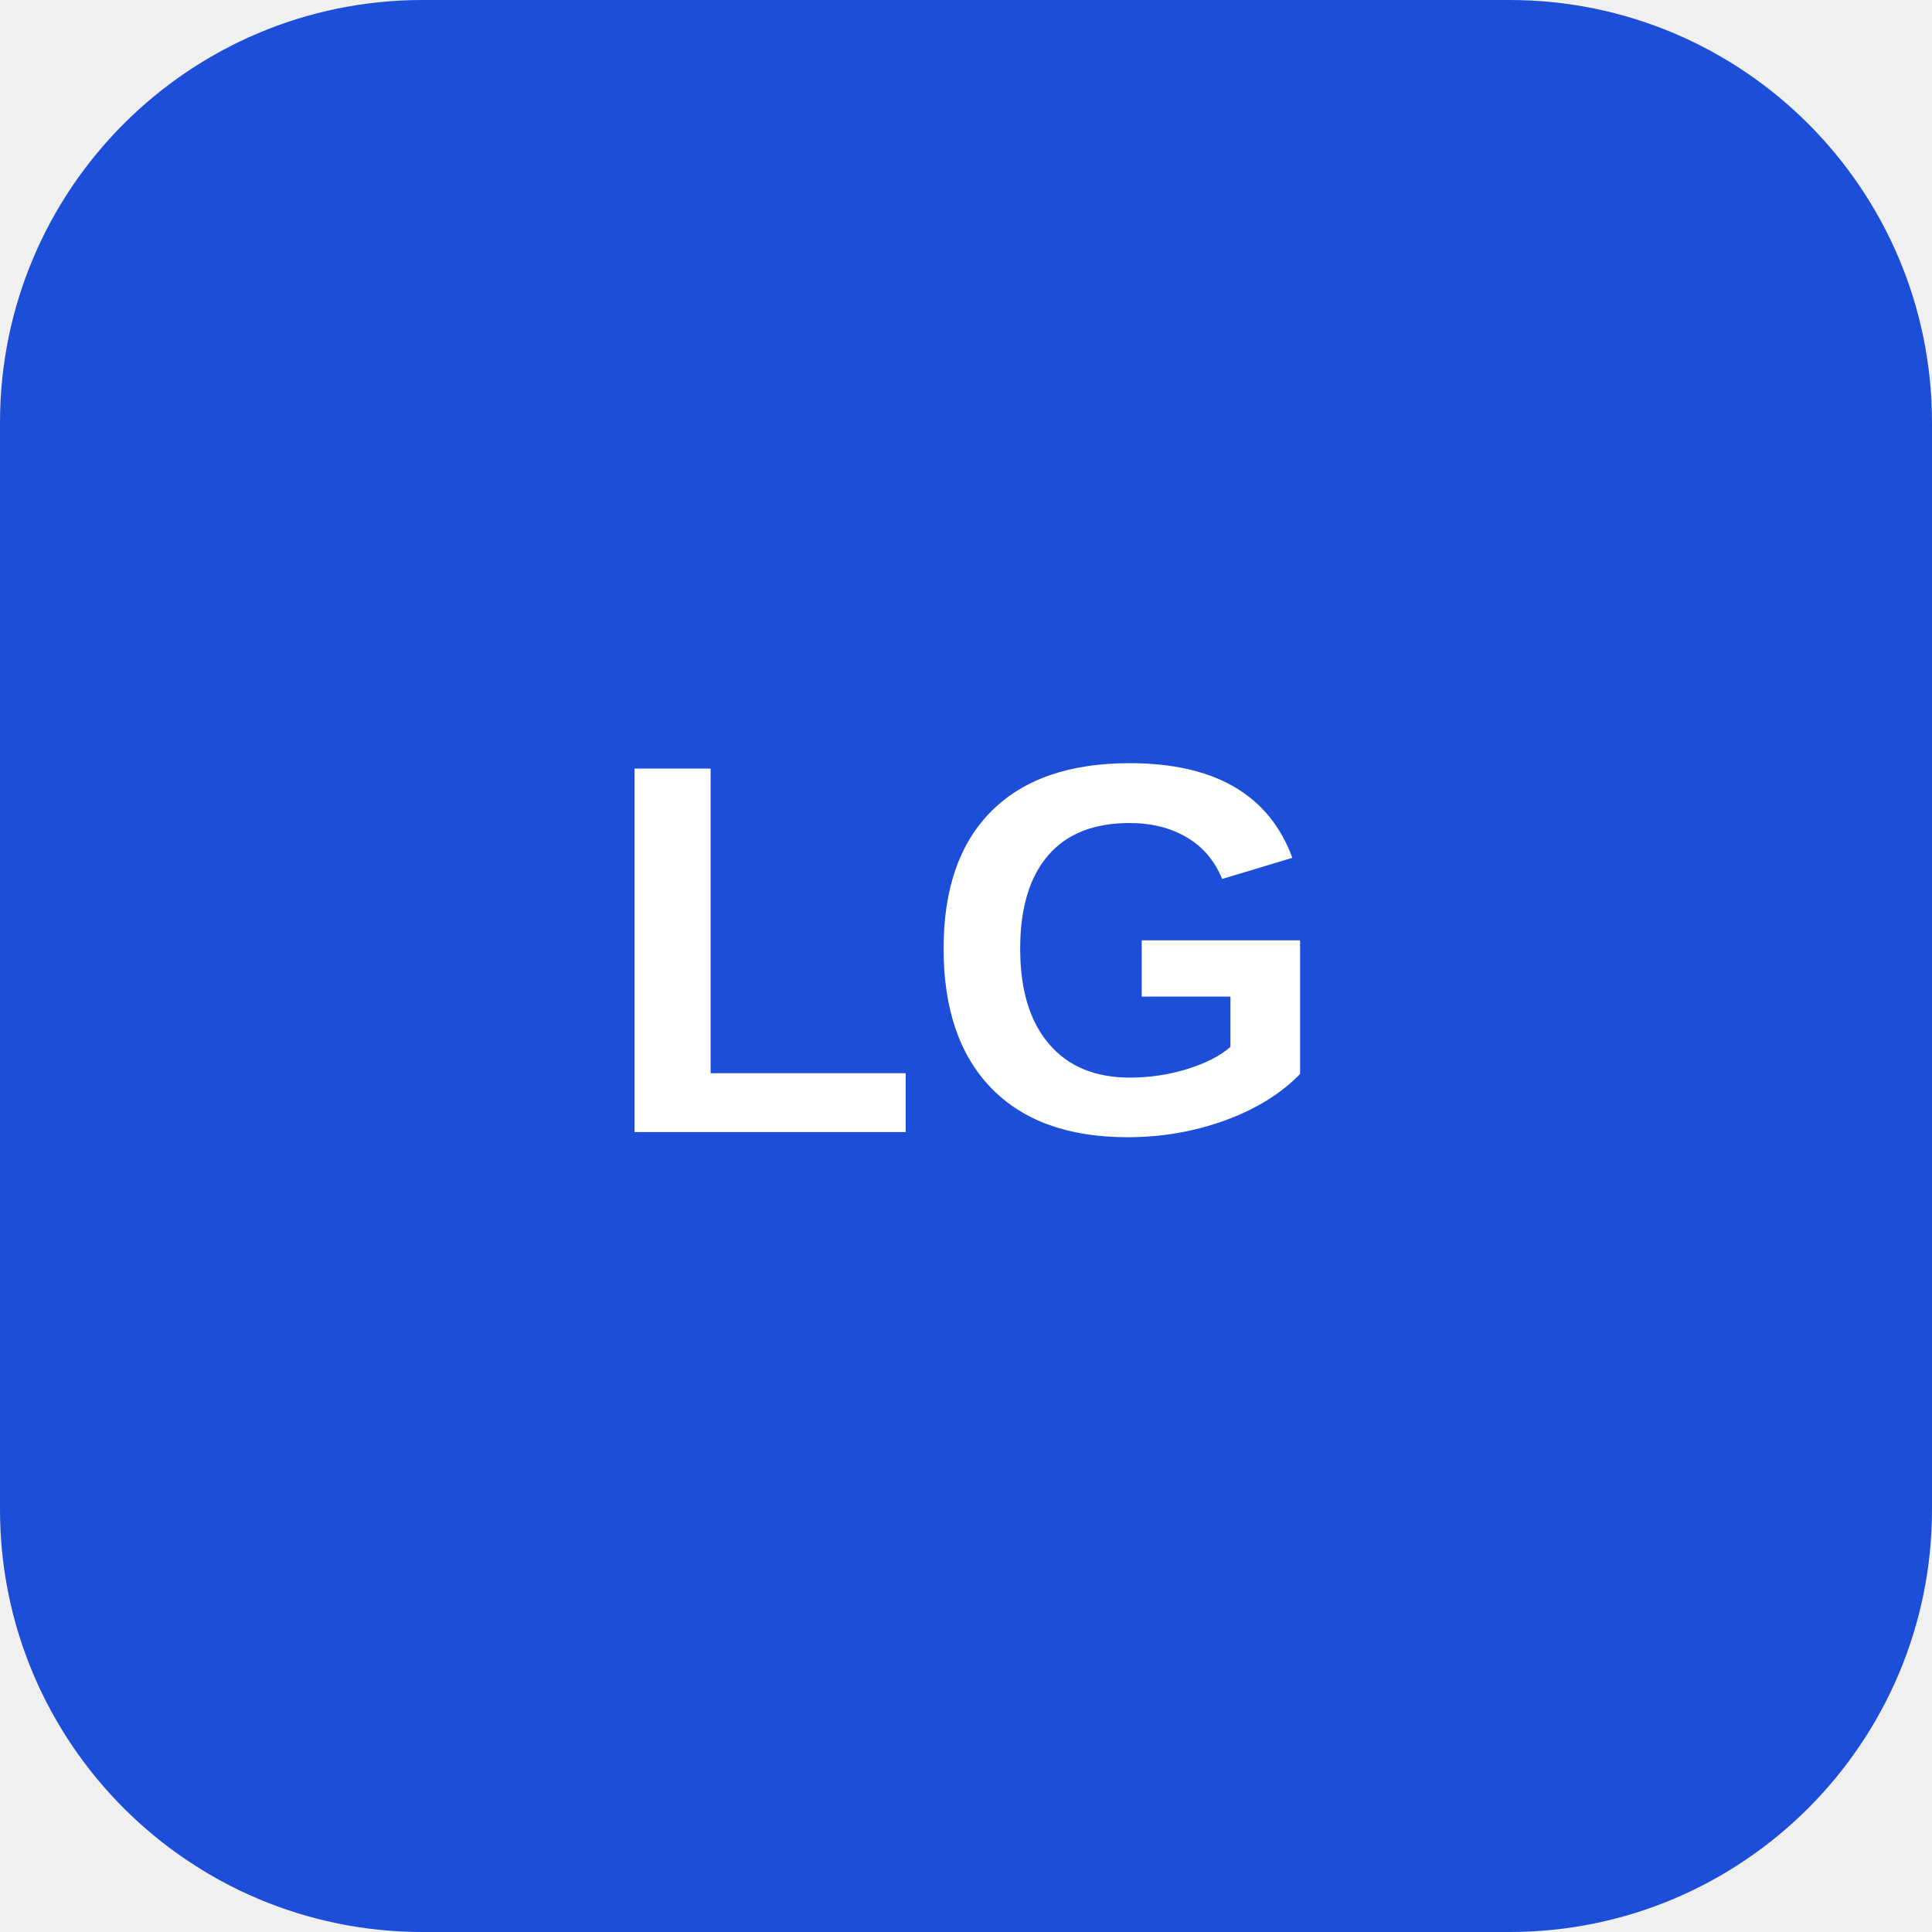
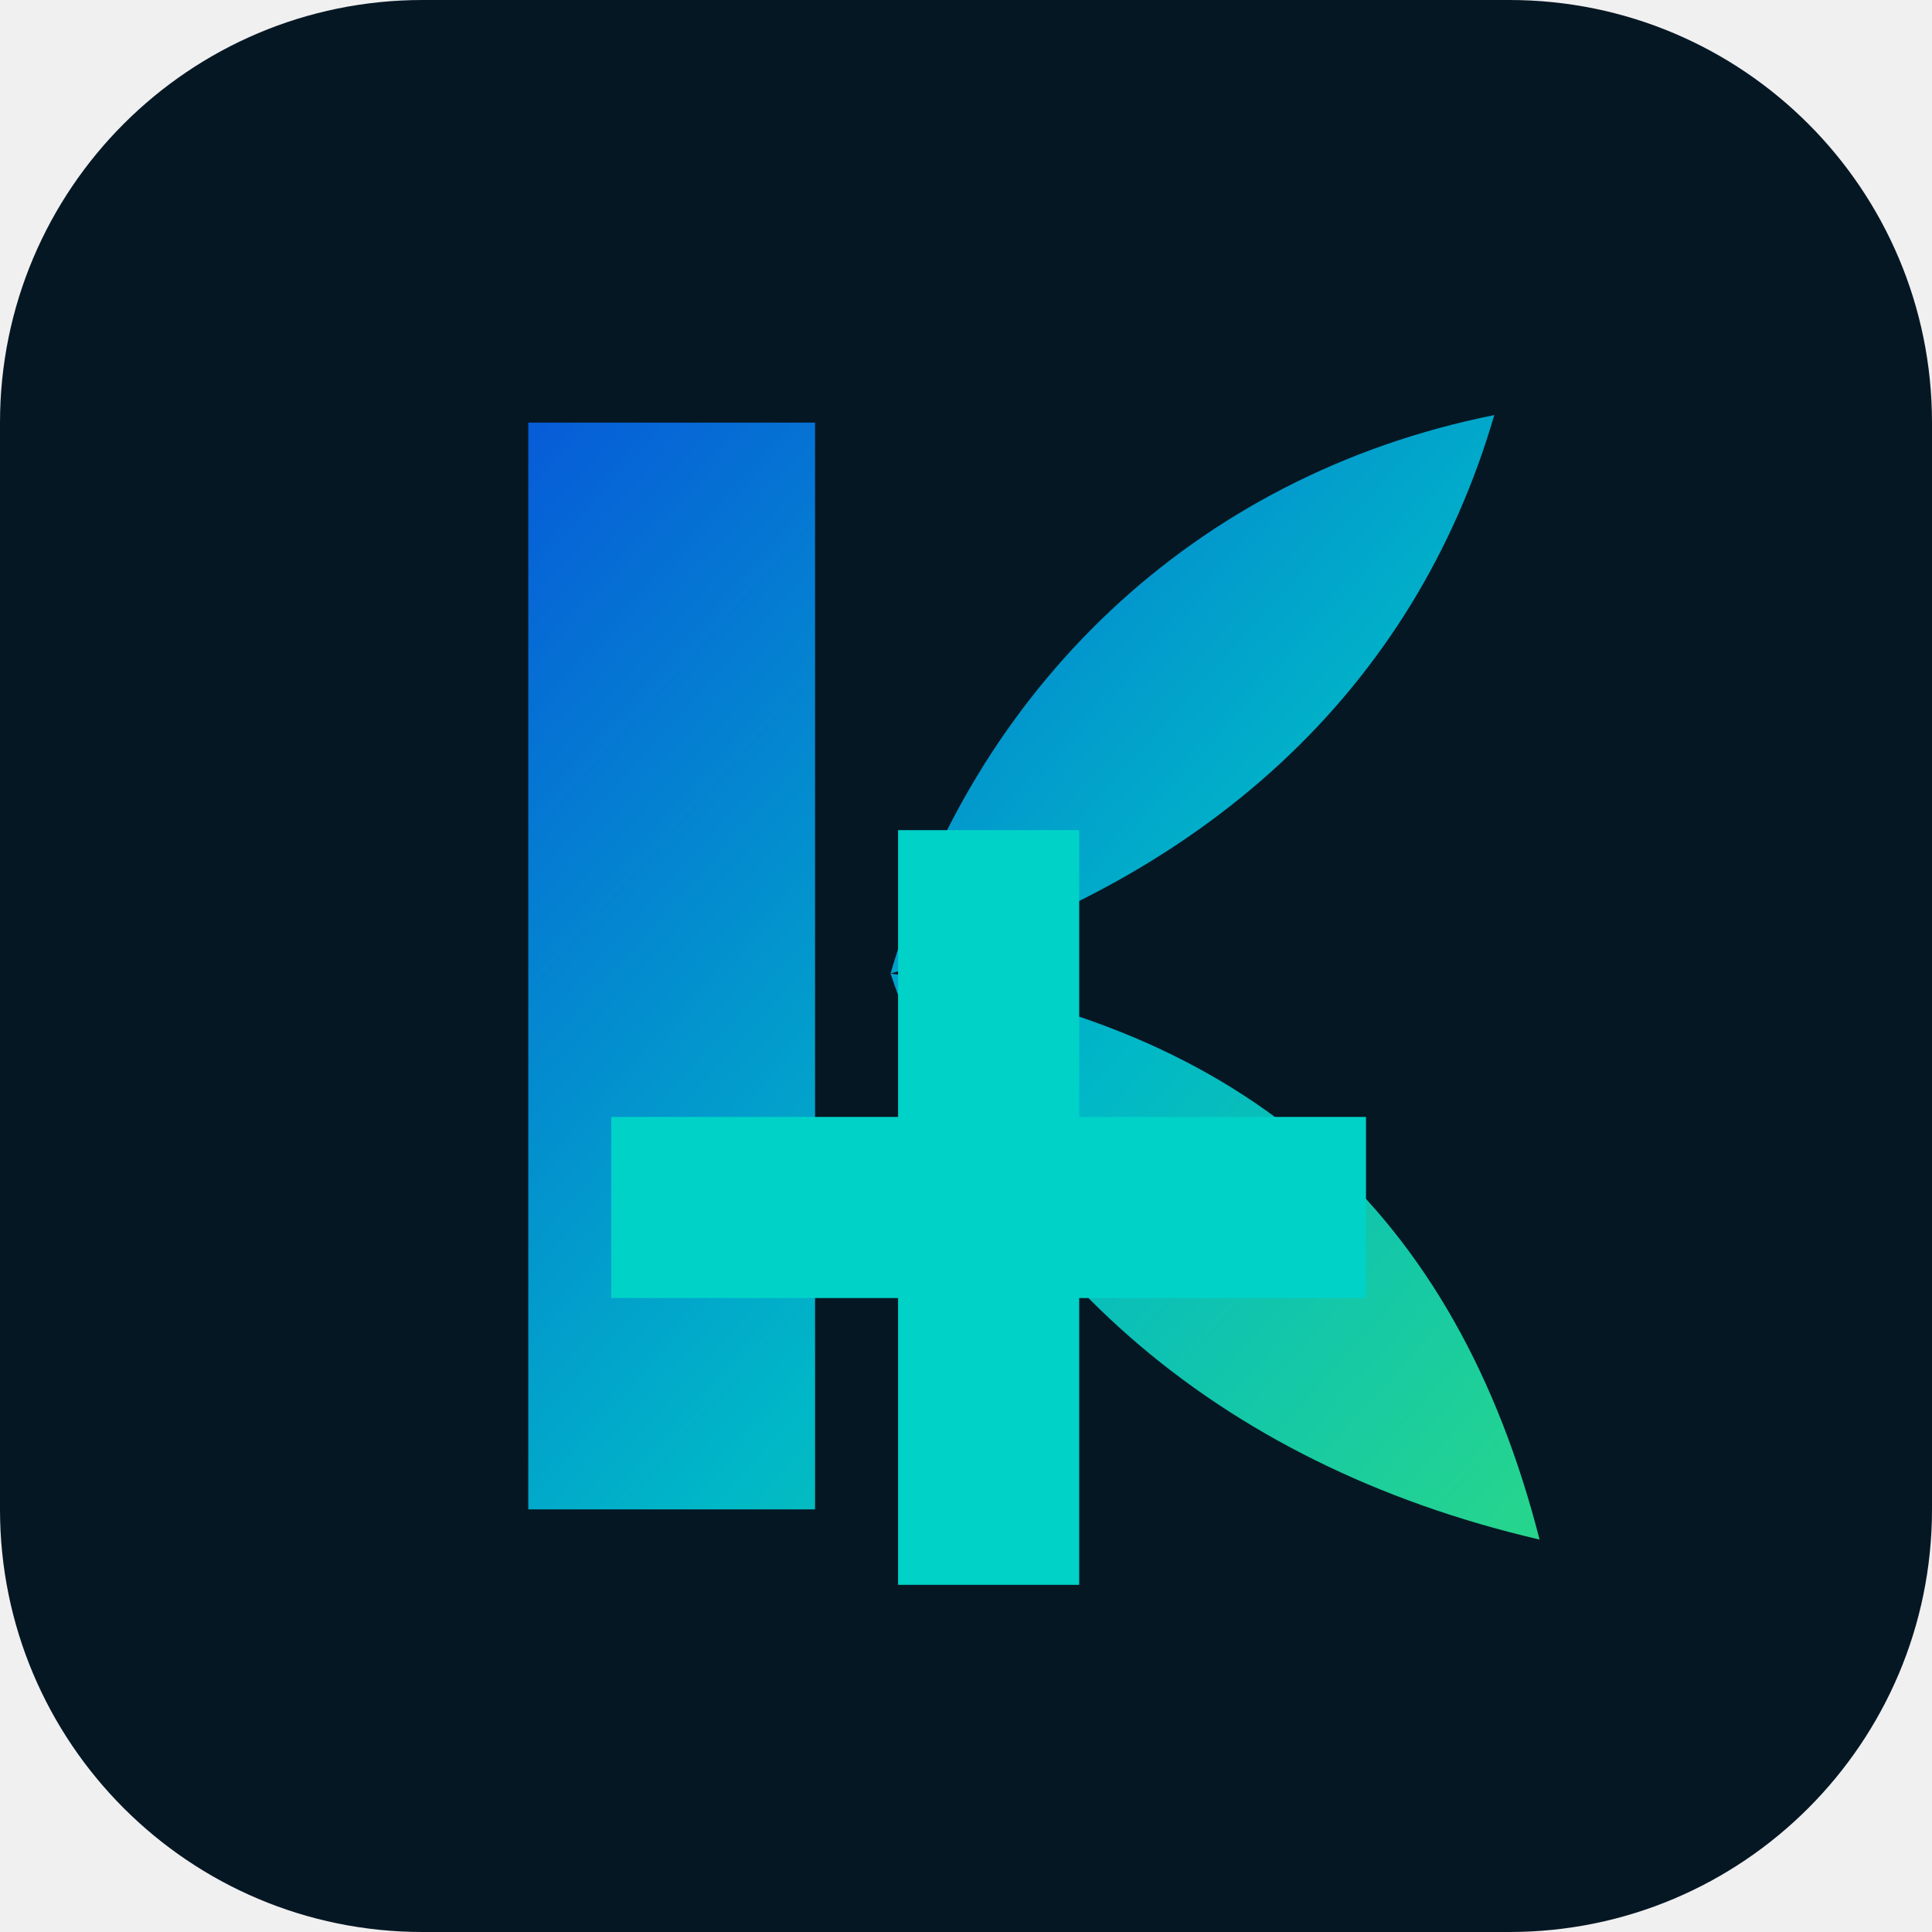
<svg xmlns="http://www.w3.org/2000/svg" width="512" height="512" viewBox="0 0 512 512">
-   <rect width="512" height="512" rx="112" fill="#1d4ed8" />
-   <text x="256" y="300" text-anchor="middle" font-family="Arial, sans-serif" font-size="140" font-weight="800" fill="#fff">LG</text>
+   <defs>
+     <linearGradient id="g" x1="0" x2="1" y1="0" y2="1">
+       <stop stop-color="#075bd8" />
+       <stop offset=".58" stop-color="#00b8c7" />
+       <stop offset="1" stop-color="#27d68b" />
+     </linearGradient>
+   </defs>
+   <rect width="512" height="512" rx="112" fill="#061724" />
+   <path d="M140 112h76v288h-76zM236 258c22-75 80-132 160-148-21 72-76 124-160 148Zm0 0c96 13 150 64 172 150-86-20-146-73-172-150Z" fill="url(#g)" />
+   <path d="M238 220h48v76h76v48h-76v76h-48v-76h-76v-48h76z" fill="#00d2c8" />
</svg>
